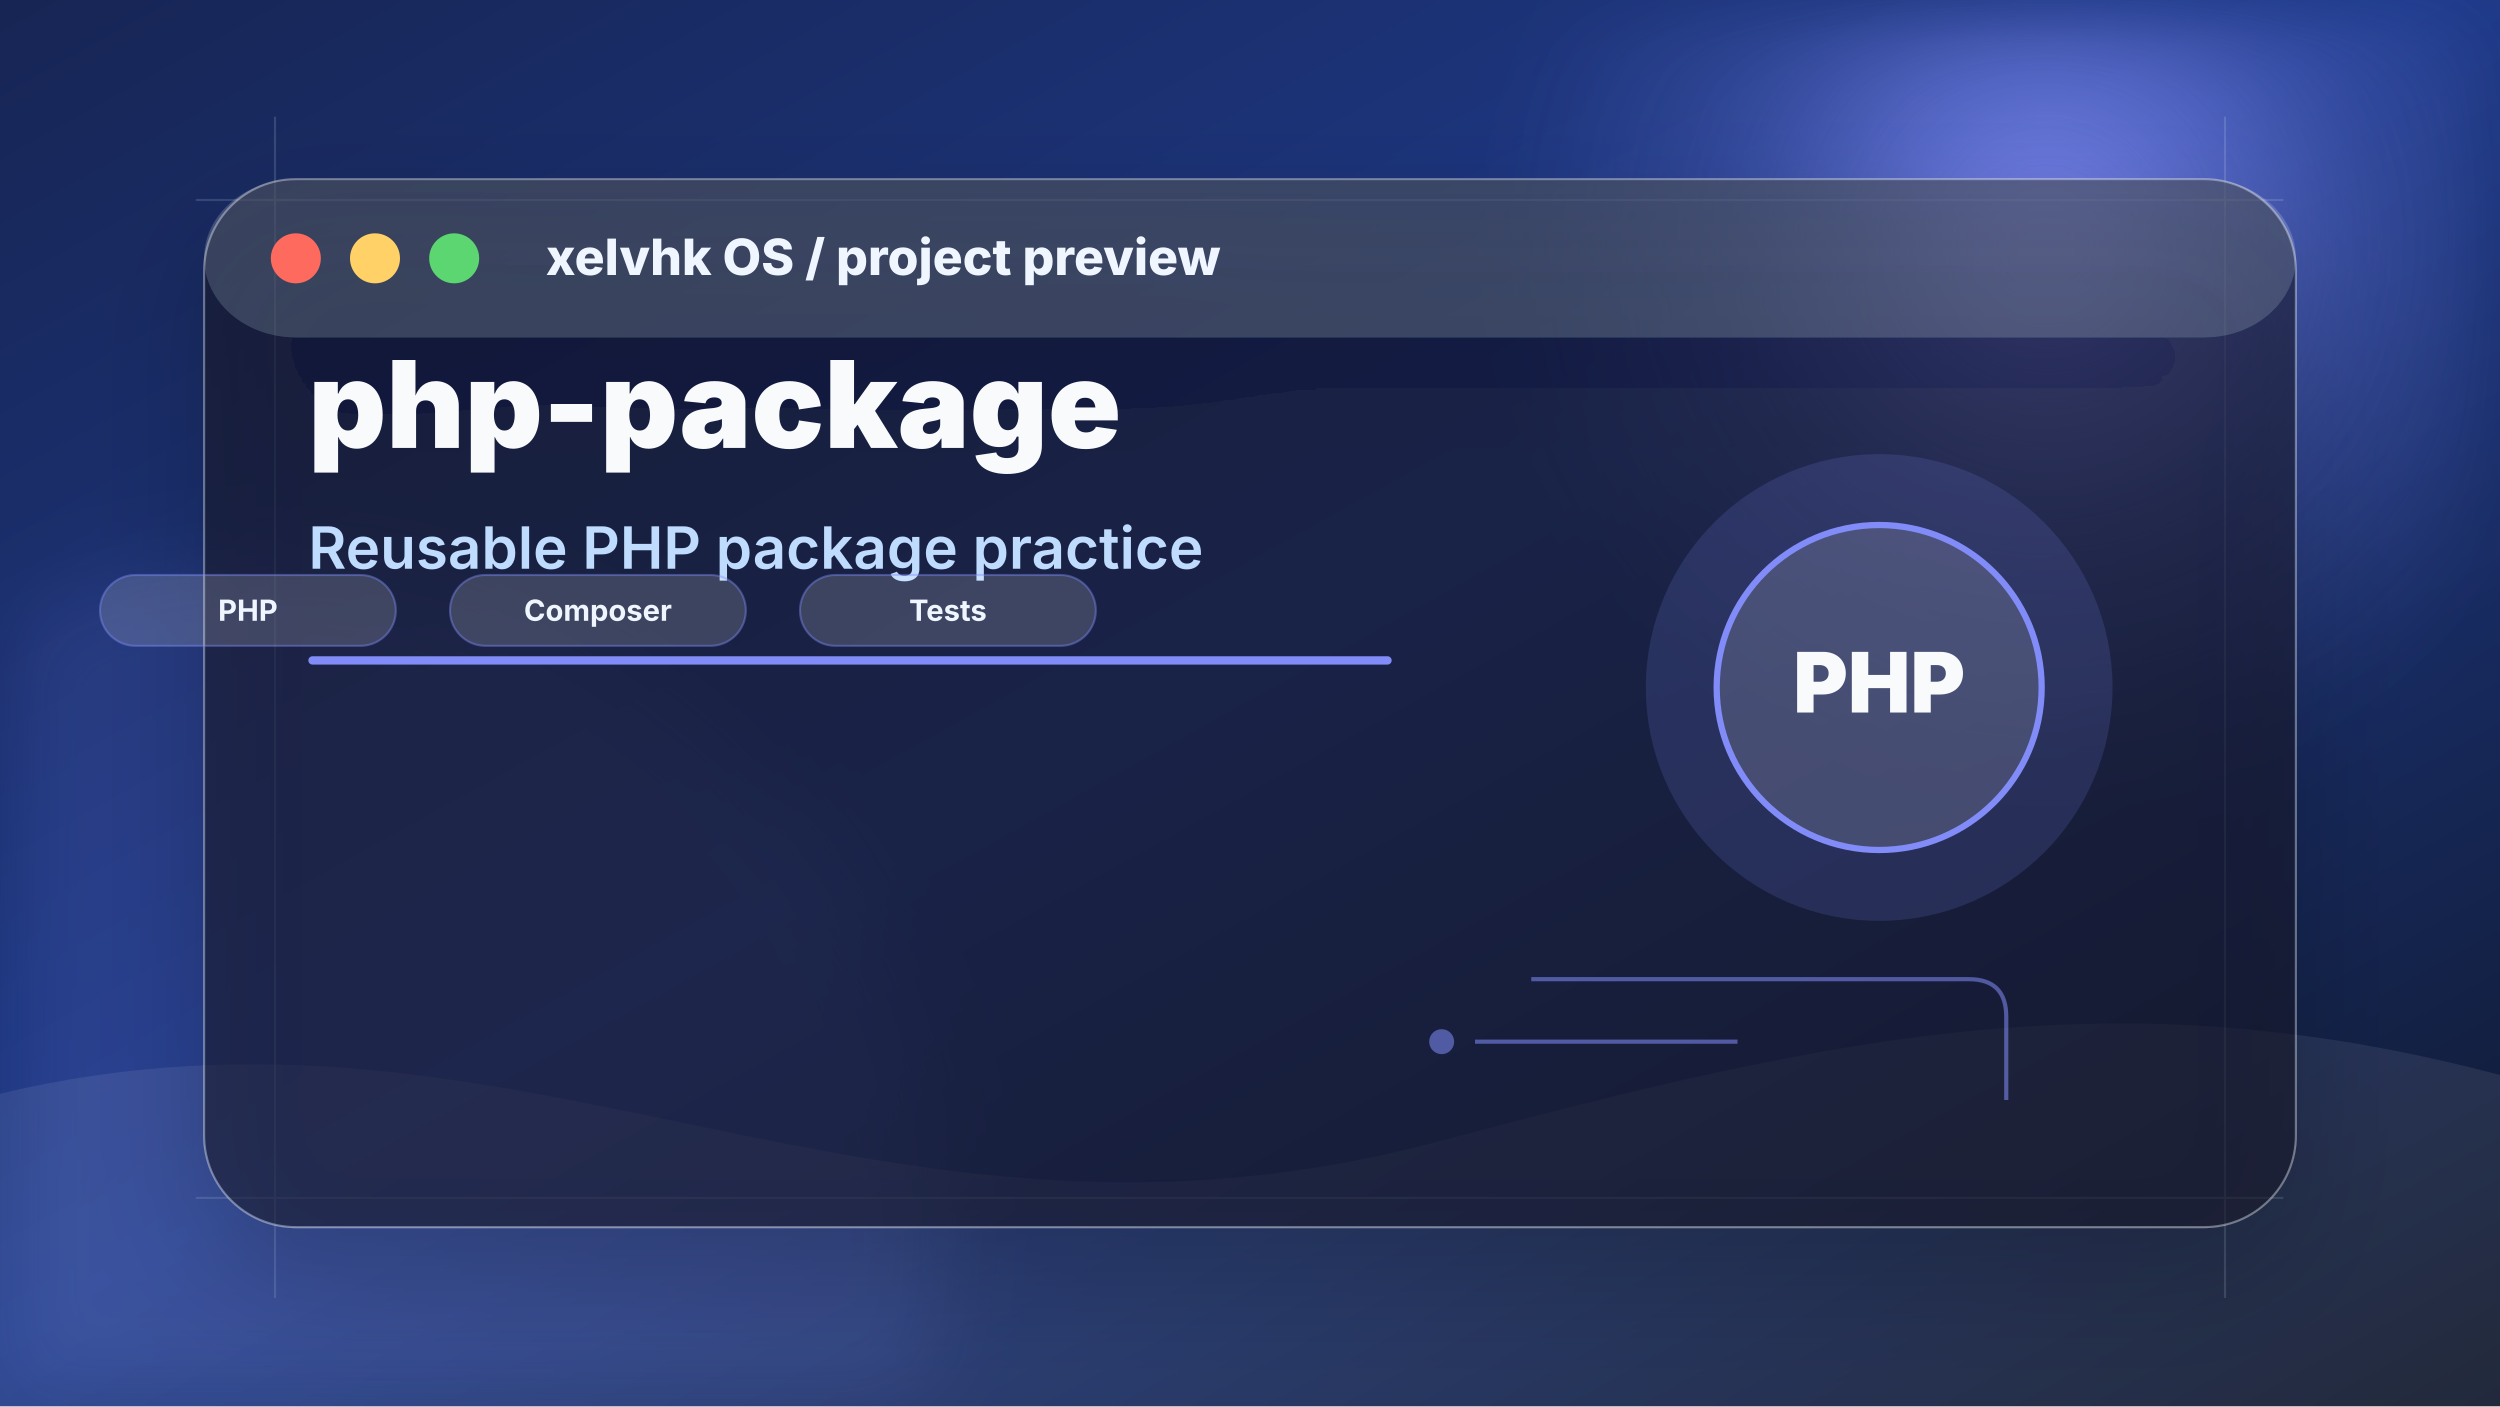
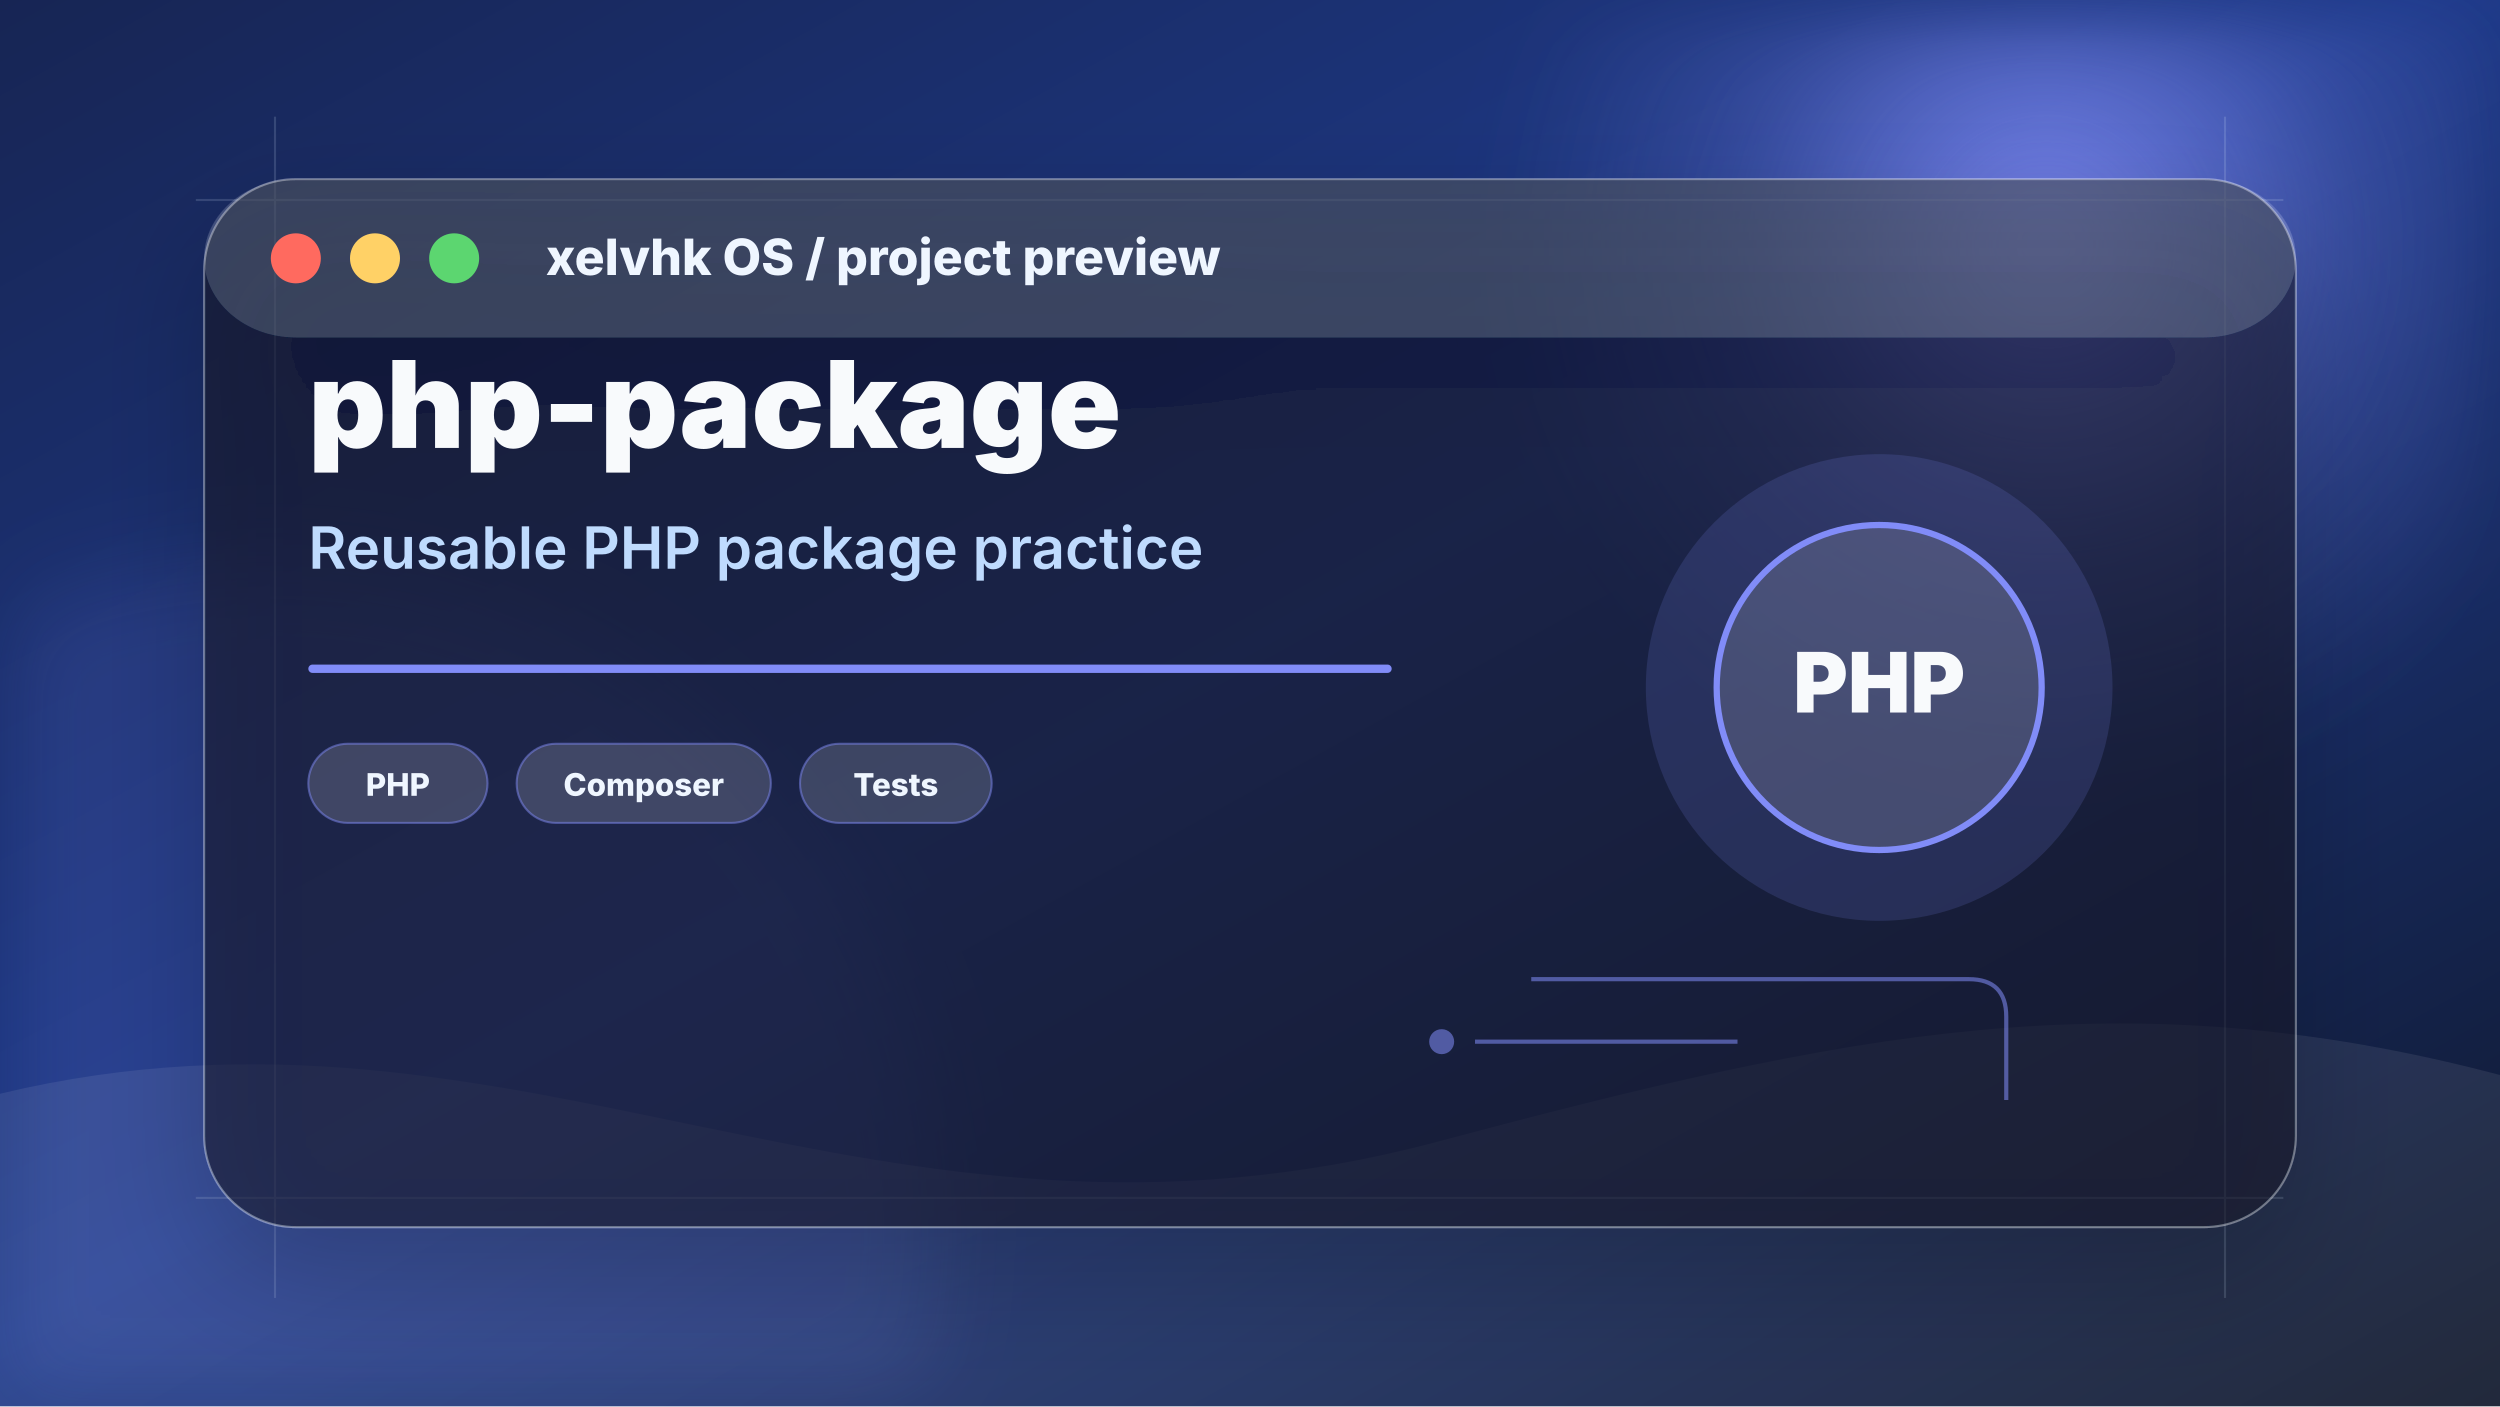
<svg xmlns="http://www.w3.org/2000/svg" width="1200" height="675" viewBox="0 0 1200 675" role="img" aria-label="php-package preview">
  <defs>
    <linearGradient id="bg" x1="0" y1="0" x2="1" y2="1">
      <stop offset="0" stop-color="#172554" />
      <stop offset="0.48" stop-color="#1e3a8a" />
      <stop offset="1" stop-color="#0f172a" />
    </linearGradient>
    <radialGradient id="orb" cx="50%" cy="50%" r="50%">
      <stop offset="0" stop-color="#818cf8" stop-opacity="0.95" />
      <stop offset="0.58" stop-color="#818cf8" stop-opacity="0.22" />
      <stop offset="1" stop-color="#818cf8" stop-opacity="0" />
    </radialGradient>
    <filter id="blur">
      <feGaussianBlur stdDeviation="22" />
    </filter>
    <filter id="shadow" x="-20%" y="-20%" width="140%" height="140%">
      <feDropShadow dx="0" dy="24" stdDeviation="28" flood-color="#020617" flood-opacity="0.34" />
    </filter>
  </defs>
  <rect width="1200" height="675" fill="url(#bg)" />
  <circle cx="982" cy="118" r="260" fill="url(#orb)" filter="url(#blur)" />
  <circle cx="130" cy="590" r="320" fill="#818cf8" opacity="0.12" filter="url(#blur)" />
  <path d="M0 525 C250 465 420 620 690 548 C885 496 1018 468 1200 516 L1200 675 L0 675 Z" fill="#ffffff" opacity="0.08" />
  <g opacity="0.16" stroke="#dbeafe" stroke-width="1">
    <path d="M94 96 H1096" />
    <path d="M94 575 H1096" />
    <path d="M132 56 V623" />
    <path d="M1068 56 V623" />
  </g>
  <g filter="url(#shadow)">
    <rect x="98" y="86" width="1004" height="503" rx="44" fill="rgba(15,23,42,0.58)" stroke="rgba(255,255,255,0.36)" />
    <rect x="98" y="86" width="1004" height="76" rx="44" fill="rgba(255,255,255,0.16)" />
    <circle cx="142" cy="124" r="12" fill="#ff6b5f" />
    <circle cx="180" cy="124" r="12" fill="#ffd166" />
    <circle cx="218" cy="124" r="12" fill="#5bd66f" />
    <text x="262" y="132" font-family="Manrope, Inter, Arial, sans-serif" font-size="24" font-weight="800" fill="#eff6ff">xelvhk OS / project preview</text>
  </g>
  <g transform="translate(790 218)">
    <circle cx="112" cy="112" r="112" fill="#818cf8" opacity="0.16" />
    <circle cx="112" cy="112" r="78" fill="rgba(255,255,255,0.14)" stroke="#818cf8" stroke-width="3" />
    <text x="112" y="124" text-anchor="middle" font-family="Manrope, Inter, Arial, sans-serif" font-size="40" font-weight="900" fill="#f8fafc">PHP</text>
  </g>
  <g transform="translate(148 215)">
    <text x="0" y="0" font-family="Manrope, Inter, Arial, sans-serif" font-size="58" font-weight="900" fill="#f8fafc">php-package</text>
    <text x="0" y="58" font-family="Manrope, Inter, Arial, sans-serif" font-size="28" font-weight="600" fill="#bfdbfe">Reusable PHP package practice</text>
-     <rect x="0" y="100" width="520" height="4" rx="2" fill="#818cf8" />
-   </g>
-   <g transform="translate(48 276)">
-     <rect width="142" height="34" rx="17" fill="rgba(255,255,255,0.16)" stroke="#818cf8" stroke-opacity="0.42" />
-     <text x="71" y="22" text-anchor="middle" font-family="Manrope, Inter, Arial, sans-serif" font-size="14" font-weight="700" fill="#eff6ff">PHP</text>
-   </g>
-   <g transform="translate(216 276)">
-     <rect width="142" height="34" rx="17" fill="rgba(255,255,255,0.16)" stroke="#818cf8" stroke-opacity="0.42" />
-     <text x="71" y="22" text-anchor="middle" font-family="Manrope, Inter, Arial, sans-serif" font-size="14" font-weight="700" fill="#eff6ff">Composer</text>
-   </g>
-   <g transform="translate(384 276)">
-     <rect width="142" height="34" rx="17" fill="rgba(255,255,255,0.16)" stroke="#818cf8" stroke-opacity="0.42" />
-     <text x="71" y="22" text-anchor="middle" font-family="Manrope, Inter, Arial, sans-serif" font-size="14" font-weight="700" fill="#eff6ff">Tests</text>
+     <rect x="0" y="104" width="520" height="4" rx="2" fill="#818cf8" />
+     <g transform="translate(0 142)">
+       <g transform="translate(0 0)">
+         <rect width="86" height="38" rx="19" fill="rgba(255,255,255,0.16)" stroke="#818cf8" stroke-opacity="0.48" />
+         <text x="43" y="25" text-anchor="middle" font-family="Manrope, Inter, Arial, sans-serif" font-size="15" font-weight="800" fill="#eff6ff">PHP</text>
+       </g>
+       <g transform="translate(100 0)">
+         <rect width="122" height="38" rx="19" fill="rgba(255,255,255,0.16)" stroke="#818cf8" stroke-opacity="0.48" />
+         <text x="61" y="25" text-anchor="middle" font-family="Manrope, Inter, Arial, sans-serif" font-size="15" font-weight="800" fill="#eff6ff">Composer</text>
+       </g>
+       <g transform="translate(236 0)">
+         <rect width="92" height="38" rx="19" fill="rgba(255,255,255,0.16)" stroke="#818cf8" stroke-opacity="0.48" />
+         <text x="46" y="25" text-anchor="middle" font-family="Manrope, Inter, Arial, sans-serif" font-size="15" font-weight="800" fill="#eff6ff">Tests</text>
+       </g>
+     </g>
  </g>
  <g opacity="0.55" fill="none" stroke="#818cf8" stroke-width="2">
    <path d="M735 470 h210 q18 0 18 18 v40" />
    <path d="M708 500 h126" />
    <circle cx="692" cy="500" r="5" fill="#818cf8" />
  </g>
</svg>
